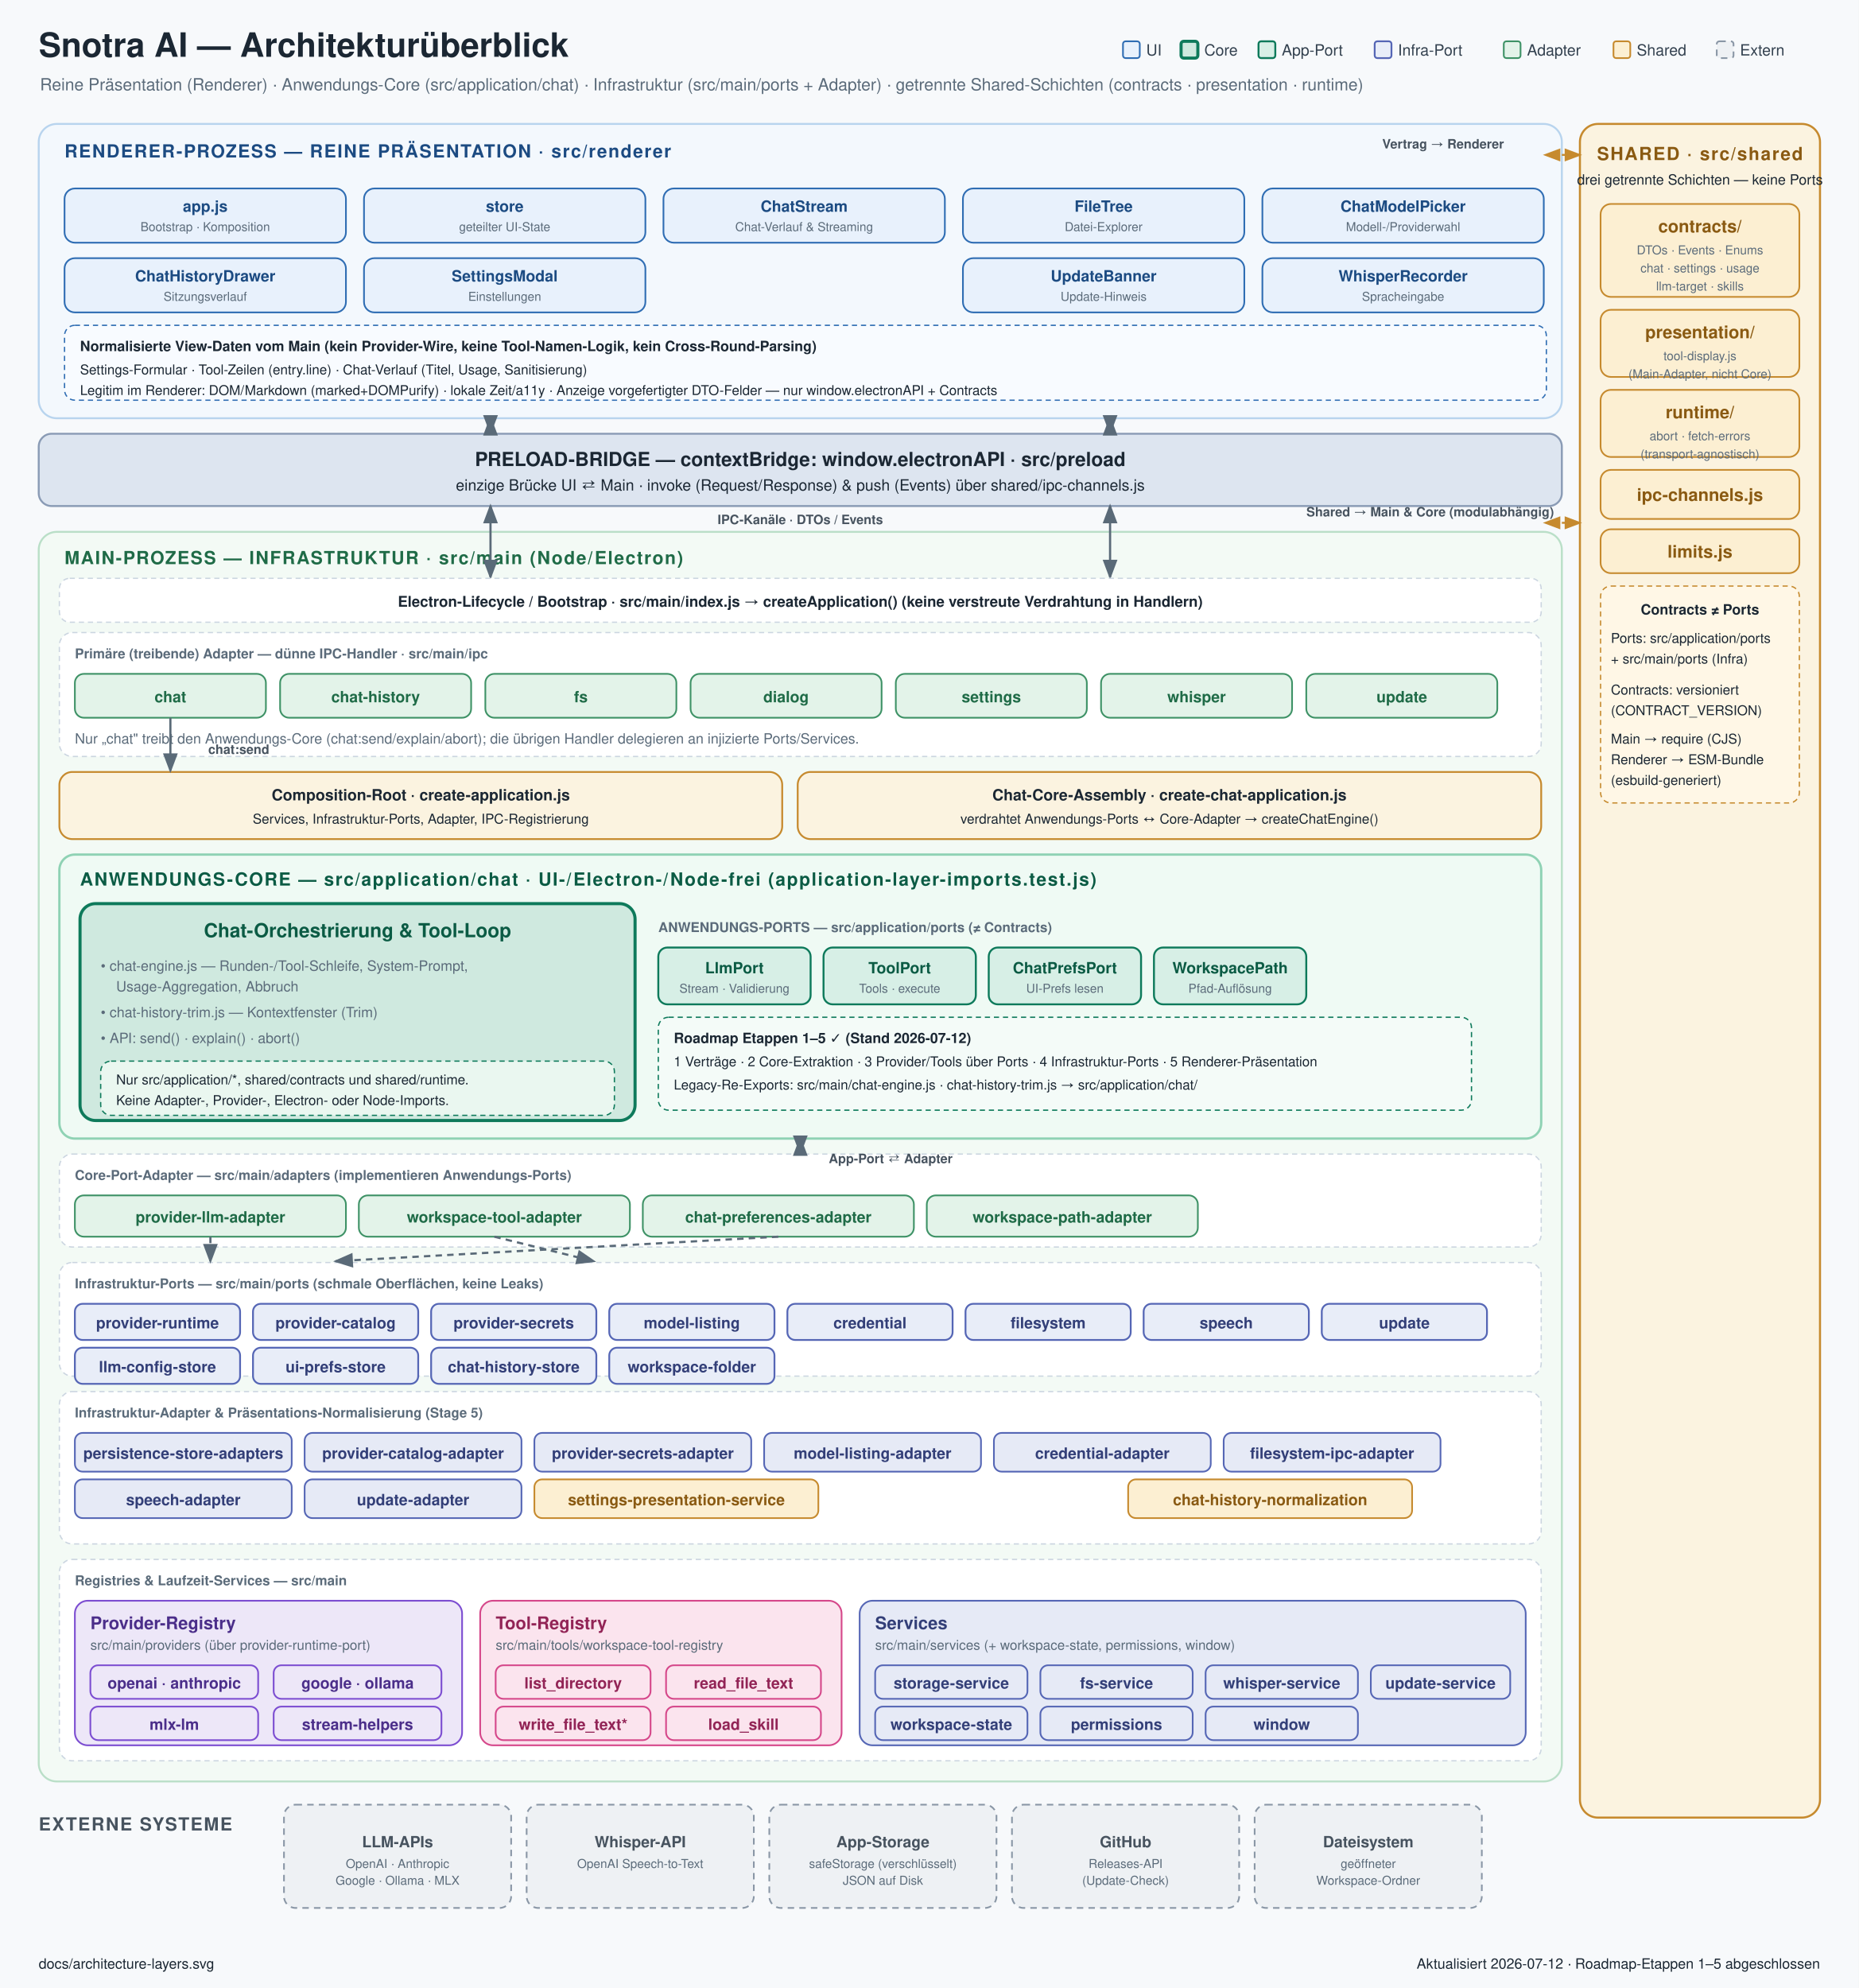
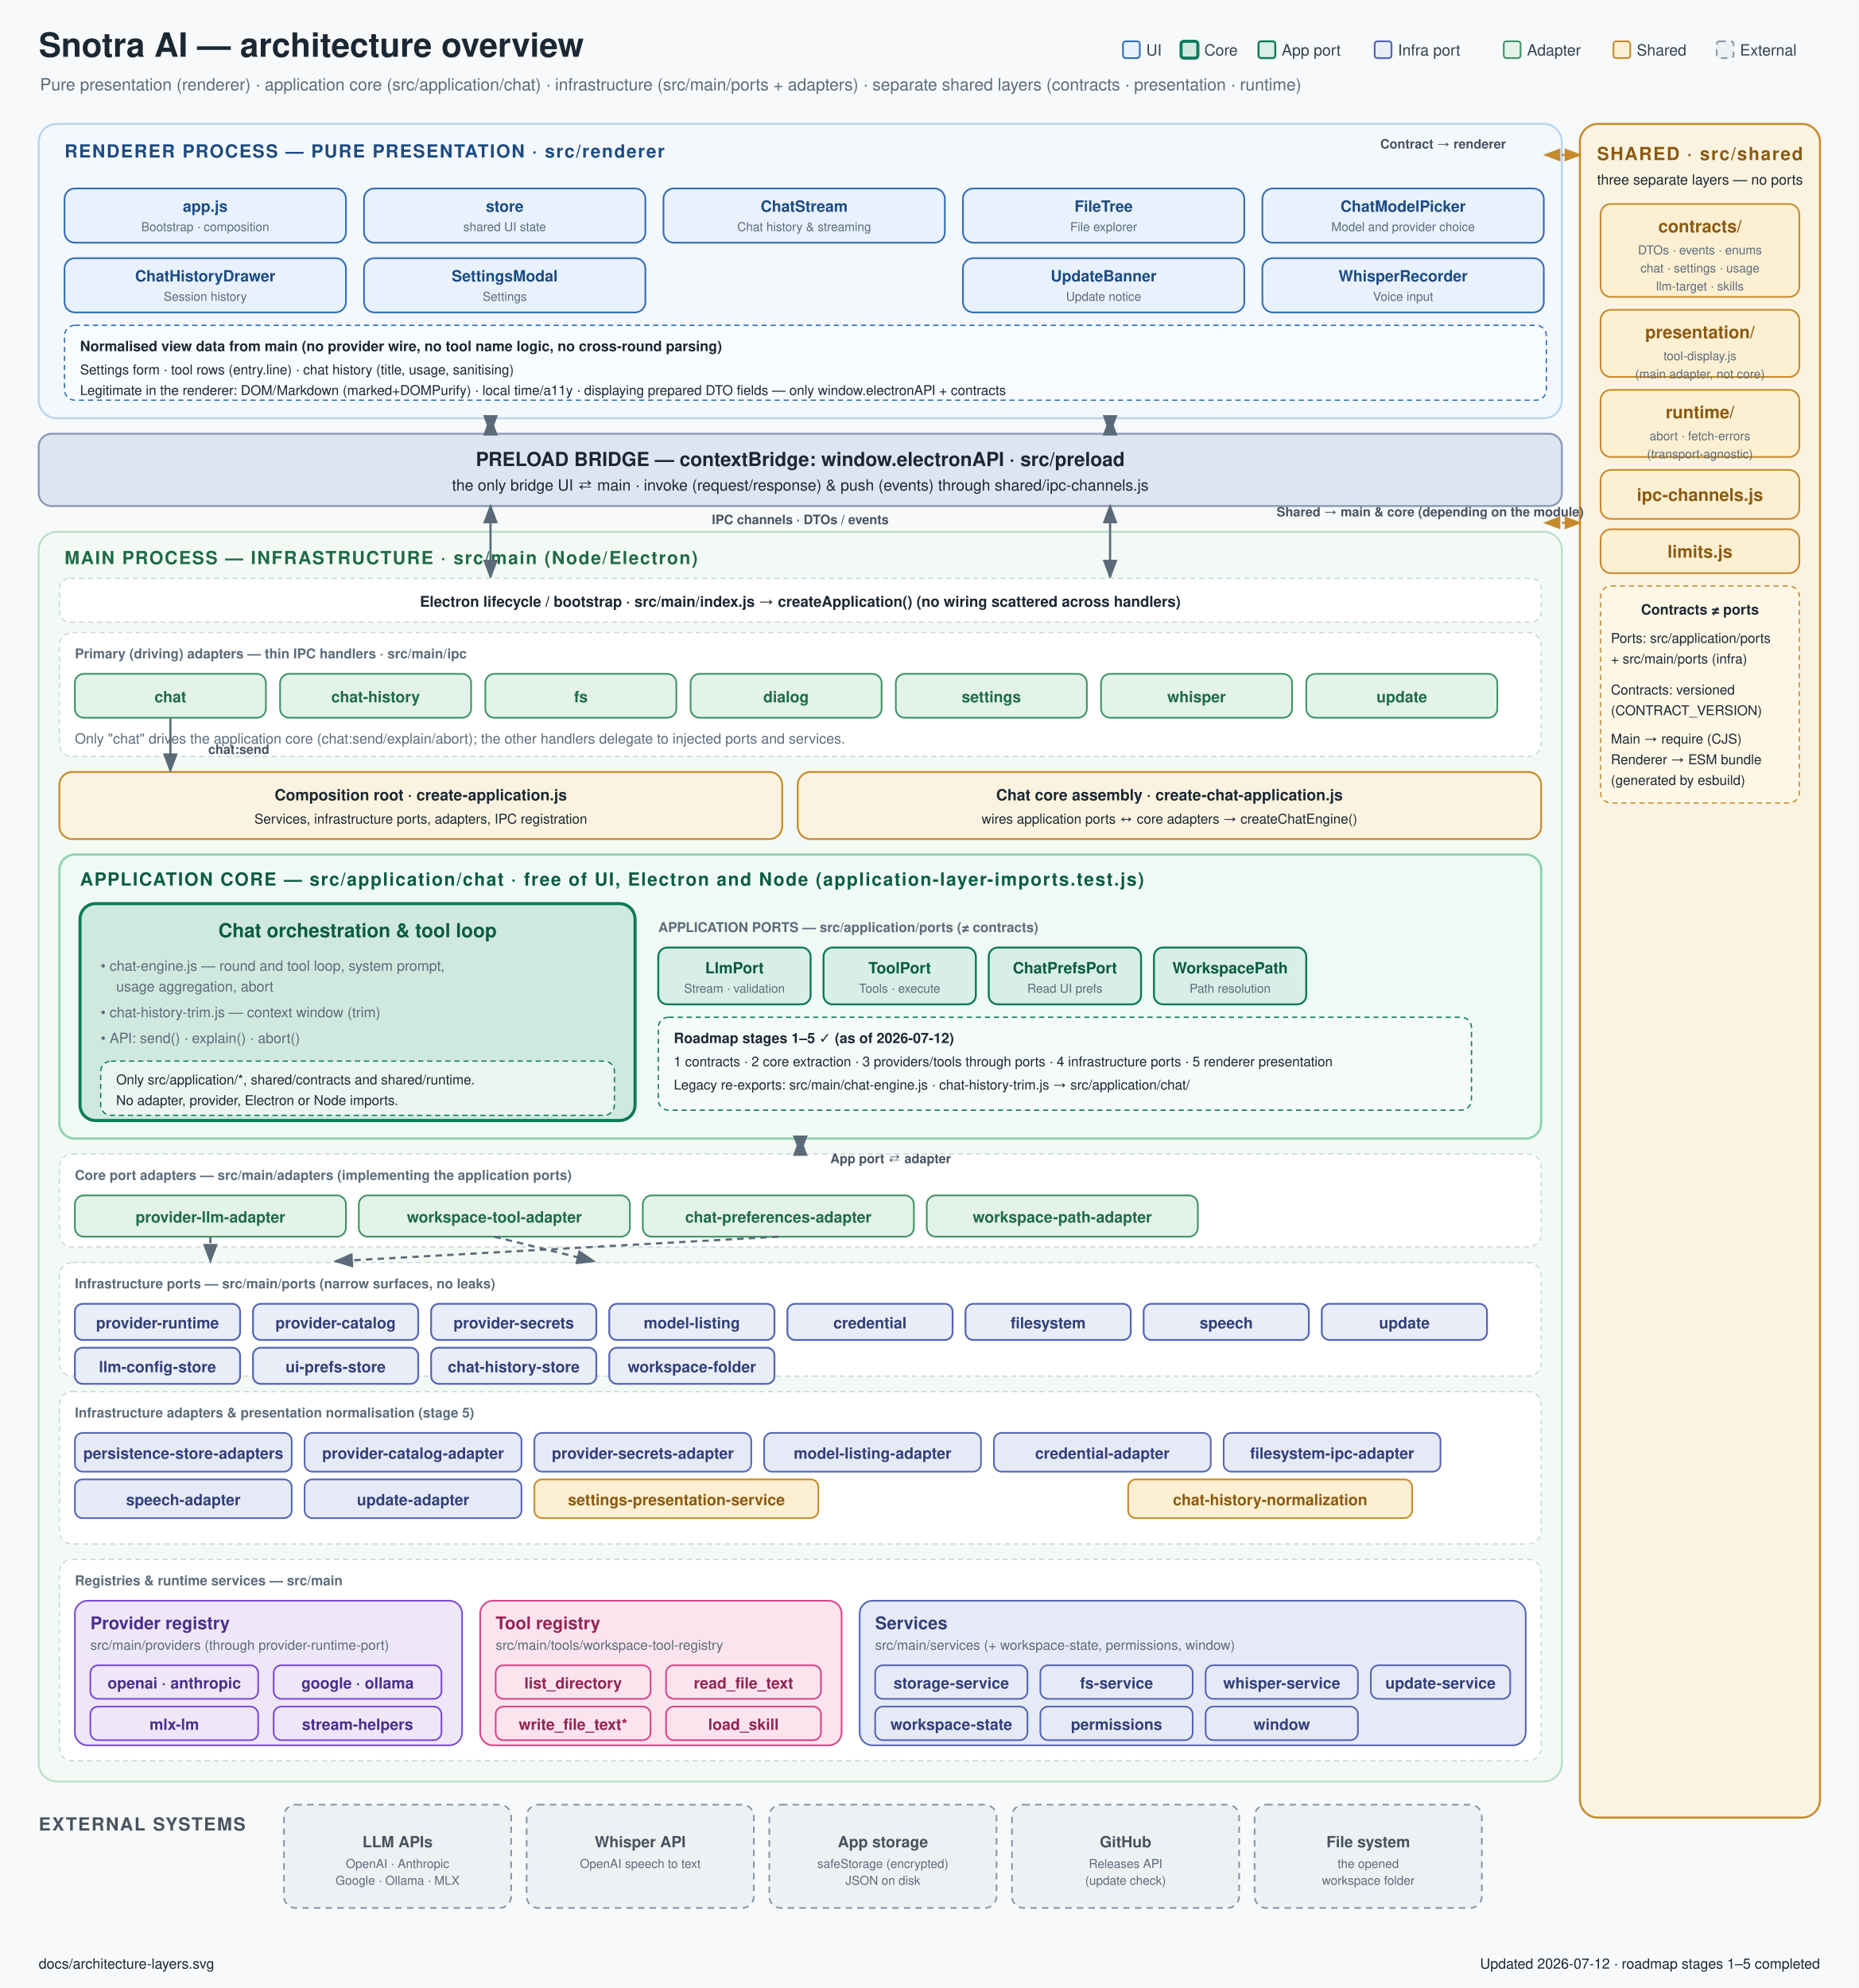
<svg xmlns="http://www.w3.org/2000/svg" viewBox="0 0 1440 1540" width="1440" height="1540" role="img" aria-labelledby="title desc" font-family="'Segoe UI', Helvetica, Arial, sans-serif">
  <defs>
    <marker id="ah" viewBox="0 0 8 6" markerWidth="9" markerHeight="7" refX="7" refY="3" orient="auto-start-reverse">
      <path d="M0,0 L8,3 L0,6 Z" fill="#5a6a78" />
    </marker>
    <marker id="ahc" viewBox="0 0 8 6" markerWidth="9" markerHeight="7" refX="7" refY="3" orient="auto-start-reverse">
      <path d="M0,0 L8,3 L0,6 Z" fill="#c68a2e" />
    </marker>
    <style>
      text{fill:#1b2733}
      .t-title{font-size:26px;font-weight:700}
      .t-sub{font-size:13px;fill:#5b6b7a}
      .zlabel{font-size:14px;font-weight:700;letter-spacing:1px}
      .btitle{font-size:13.5px;font-weight:700}
      .bsub{font-size:10.5px;fill:#5b6b7a}
      .chip{font-size:12px;font-weight:600;text-anchor:middle}
      .chipsub{font-size:9.5px;fill:#5b6b7a;text-anchor:middle}
      .note{font-size:11px;fill:#5b6b7a}
      .arrlbl{font-size:10px;fill:#47535f;font-weight:600;text-anchor:middle}
      .legend{font-size:12px;fill:#33414f}
      .tt-ui{fill:#1c4b82}.tt-hand{fill:#1f6b47}.tt-prov{fill:#4b2e8a}
      .tt-tool{fill:#922456}.tt-svc{fill:#333f78}.tt-ext{fill:#47535f}
      .tt-core{fill:#0b5b44}.tt-contract{fill:#8a5a12}
      rect.ui{fill:#e8f1fc;stroke:#2f6db3;stroke-width:1.3}
      rect.hand{fill:#e3f3e9;stroke:#3e9266;stroke-width:1.3}
      rect.prov{fill:#ede7f8;stroke:#7c4dd1;stroke-width:1.3}
      rect.tool{fill:#fbe4ee;stroke:#d5478a;stroke-width:1.3}
      rect.svc{fill:#e6eaf6;stroke:#5566b5;stroke-width:1.3}
      rect.ext{fill:#eef1f4;stroke:#8a97a6;stroke-width:1.3;stroke-dasharray:5 4}
      rect.core{fill:#cfe9df;stroke:#0e7a5b;stroke-width:2.4}
      rect.port{fill:#d7efe6;stroke:#0e7a5b;stroke-width:1.5}
      rect.iport{fill:#e8edf8;stroke:#5566b5;stroke-width:1.4}
      rect.contract{fill:#fcefd2;stroke:#c68a2e;stroke-width:1.3}
      rect.zone-ui{fill:#f3f8fd;stroke:#b8d4ee;stroke-width:1.5}
      rect.zone-core{fill:#effaf4;stroke:#8fd2b4;stroke-width:1.8}
      rect.zone-main{fill:#f3faf5;stroke:#badfc8;stroke-width:1.5}
      rect.subbox{fill:#ffffff;stroke:#cbd5e0;stroke-width:1;stroke-dasharray:4 3}
      rect.preload{fill:#dde5f0;stroke:#8a9bb5;stroke-width:1.5}
      rect.comp{fill:#fbf3e0;stroke:#c68a2e;stroke-width:1.4}
      rect.spine{fill:#fbf3e0;stroke:#c68a2e;stroke-width:1.6}
      .flow{stroke:#5a6a78;stroke-width:1.7;fill:none}
      .cflow{stroke:#c68a2e;stroke-width:1.5;fill:none;stroke-dasharray:5 4}
    </style>
  </defs>
  <rect x="0" y="0" width="1440" height="1540" fill="#f7f9fb" />
-   <text class="t-title" x="30" y="44">Snotra AI — Architekturüberblick</text>
-   <text class="t-sub" x="31" y="70">Reine Präsentation (Renderer) · Anwendungs-Core (src/application/chat) · Infrastruktur (src/main/ports + Adapter) · getrennte Shared-Schichten (contracts · presentation · runtime)</text>
+   <text class="t-title" x="30" y="44">Snotra AI — architecture overview</text>
+   <text class="t-sub" x="31" y="70">Pure presentation (renderer) · application core (src/application/chat) · infrastructure (src/main/ports + adapters) · separate shared layers (contracts · presentation · runtime)</text>
  <g>
    <rect class="ui" x="870" y="32" width="13" height="13" rx="2" />
    <text class="legend" x="888" y="43">UI</text>
    <rect class="core" x="915" y="32" width="13" height="13" rx="2" />
    <text class="legend" x="933" y="43">Core</text>
    <rect class="port" x="975" y="32" width="13" height="13" rx="2" />
-     <text class="legend" x="993" y="43">App-Port</text>
+     <text class="legend" x="993" y="43">App port</text>
    <rect class="iport" x="1065" y="32" width="13" height="13" rx="2" />
-     <text class="legend" x="1083" y="43">Infra-Port</text>
+     <text class="legend" x="1083" y="43">Infra port</text>
    <rect class="hand" x="1165" y="32" width="13" height="13" rx="2" />
    <text class="legend" x="1183" y="43">Adapter</text>
    <rect class="contract" x="1250" y="32" width="13" height="13" rx="2" />
    <text class="legend" x="1268" y="43">Shared</text>
    <rect class="ext" x="1330" y="32" width="13" height="13" rx="2" />
-     <text class="legend" x="1348" y="43">Extern</text>
+     <text class="legend" x="1348" y="43">External</text>
  </g>
  <rect class="zone-ui" x="30" y="96" width="1180" height="228" rx="14" />
-   <text class="zlabel tt-ui" x="50" y="122">RENDERER-PROZESS — REINE PRÄSENTATION · src/renderer</text>
+   <text class="zlabel tt-ui" x="50" y="122">RENDERER PROCESS — PURE PRESENTATION · src/renderer</text>
  <g>
    <rect class="ui" x="50" y="146" width="218" height="42" rx="8" />
    <text class="chip tt-ui" x="159" y="164">app.js</text>
-     <text class="chipsub" x="159" y="179">Bootstrap · Komposition</text>
+     <text class="chipsub" x="159" y="179">Bootstrap · composition</text>
    <rect class="ui" x="282" y="146" width="218" height="42" rx="8" />
    <text class="chip tt-ui" x="391" y="164">store</text>
-     <text class="chipsub" x="391" y="179">geteilter UI-State</text>
+     <text class="chipsub" x="391" y="179">shared UI state</text>
    <rect class="ui" x="514" y="146" width="218" height="42" rx="8" />
    <text class="chip tt-ui" x="623" y="164">ChatStream</text>
-     <text class="chipsub" x="623" y="179">Chat-Verlauf &amp; Streaming</text>
+     <text class="chipsub" x="623" y="179">Chat history &amp; streaming</text>
    <rect class="ui" x="746" y="146" width="218" height="42" rx="8" />
    <text class="chip tt-ui" x="855" y="164">FileTree</text>
-     <text class="chipsub" x="855" y="179">Datei-Explorer</text>
+     <text class="chipsub" x="855" y="179">File explorer</text>
    <rect class="ui" x="978" y="146" width="218" height="42" rx="8" />
    <text class="chip tt-ui" x="1087" y="164">ChatModelPicker</text>
-     <text class="chipsub" x="1087" y="179">Modell-/Providerwahl</text>
+     <text class="chipsub" x="1087" y="179">Model and provider choice</text>
  </g>
  <g>
    <rect class="ui" x="50" y="200" width="218" height="42" rx="8" />
    <text class="chip tt-ui" x="159" y="218">ChatHistoryDrawer</text>
-     <text class="chipsub" x="159" y="233">Sitzungsverlauf</text>
+     <text class="chipsub" x="159" y="233">Session history</text>
    <rect class="ui" x="282" y="200" width="218" height="42" rx="8" />
    <text class="chip tt-ui" x="391" y="218">SettingsModal</text>
-     <text class="chipsub" x="391" y="233">Einstellungen</text>
+     <text class="chipsub" x="391" y="233">Settings</text>
    <rect class="ui" x="746" y="200" width="218" height="42" rx="8" />
    <text class="chip tt-ui" x="855" y="218">UpdateBanner</text>
-     <text class="chipsub" x="855" y="233">Update-Hinweis</text>
+     <text class="chipsub" x="855" y="233">Update notice</text>
    <rect class="ui" x="978" y="200" width="218" height="42" rx="8" />
    <text class="chip tt-ui" x="1087" y="218">WhisperRecorder</text>
-     <text class="chipsub" x="1087" y="233">Spracheingabe</text>
+     <text class="chipsub" x="1087" y="233">Voice input</text>
  </g>
  <rect x="50" y="252" width="1148" height="58" rx="8" fill="#f8fbff" stroke="#2f6db3" stroke-width="1" stroke-dasharray="4 3" />
-   <text x="62" y="272" font-size="11" font-weight="700" fill="#1c4b82">Normalisierte View-Daten vom Main (kein Provider-Wire, keine Tool-Namen-Logik, kein Cross-Round-Parsing)</text>
-   <text x="62" y="290" font-size="10.5" fill="#475569">Settings-Formular · Tool-Zeilen (entry.line) · Chat-Verlauf (Titel, Usage, Sanitisierung)</text>
-   <text x="62" y="306" font-size="10.5" fill="#475569">Legitim im Renderer: DOM/Markdown (marked+DOMPurify) · lokale Zeit/a11y · Anzeige vorgefertigter DTO-Felder — nur window.electronAPI + Contracts</text>
+   <text x="62" y="272" font-size="11" font-weight="700" fill="#1c4b82">Normalised view data from main (no provider wire, no tool name logic, no cross-round parsing)</text>
+   <text x="62" y="290" font-size="10.5" fill="#475569">Settings form · tool rows (entry.line) · chat history (title, usage, sanitising)</text>
+   <text x="62" y="306" font-size="10.5" fill="#475569">Legitimate in the renderer: DOM/Markdown (marked+DOMPurify) · local time/a11y · displaying prepared DTO fields — only window.electronAPI + contracts</text>
  <rect class="preload" x="30" y="336" width="1180" height="56" rx="10" />
-   <text x="620" y="361" text-anchor="middle" font-size="15" font-weight="700" fill="#1e2b3d">PRELOAD-BRIDGE — contextBridge: window.electronAPI · src/preload</text>
-   <text x="620" y="380" text-anchor="middle" font-size="12" fill="#475569">einzige Brücke UI ⇄ Main · invoke (Request/Response) &amp; push (Events) über shared/ipc-channels.js</text>
+   <text x="620" y="361" text-anchor="middle" font-size="15" font-weight="700" fill="#1e2b3d">PRELOAD BRIDGE — contextBridge: window.electronAPI · src/preload</text>
+   <text x="620" y="380" text-anchor="middle" font-size="12" fill="#475569">the only bridge UI ⇄ main · invoke (request/response) &amp; push (events) through shared/ipc-channels.js</text>
  <line class="flow" x1="380" y1="324" x2="380" y2="335" marker-end="url(#ah)" marker-start="url(#ah)" />
  <line class="flow" x1="860" y1="324" x2="860" y2="335" marker-end="url(#ah)" marker-start="url(#ah)" />
  <rect class="zone-main" x="30" y="412" width="1180" height="968" rx="14" />
-   <text class="zlabel tt-hand" x="50" y="437">MAIN-PROZESS — INFRASTRUKTUR · src/main (Node/Electron)</text>
+   <text class="zlabel tt-hand" x="50" y="437">MAIN PROCESS — INFRASTRUCTURE · src/main (Node/Electron)</text>
  <line class="flow" x1="380" y1="392" x2="380" y2="447" marker-end="url(#ah)" marker-start="url(#ah)" />
  <line class="flow" x1="860" y1="392" x2="860" y2="447" marker-end="url(#ah)" marker-start="url(#ah)" />
-   <text class="arrlbl" x="620" y="406">IPC-Kanäle · DTOs / Events</text>
+   <text class="arrlbl" x="620" y="406">IPC channels · DTOs / events</text>
  <rect class="subbox" x="46" y="448" width="1148" height="34" rx="8" />
-   <text x="620" y="470" text-anchor="middle" font-size="11.5" font-weight="700" fill="#47535f">Electron-Lifecycle / Bootstrap · src/main/index.js → createApplication() (keine verstreute Verdrahtung in Handlern)</text>
+   <text x="620" y="470" text-anchor="middle" font-size="11.5" font-weight="700" fill="#47535f">Electron lifecycle / bootstrap · src/main/index.js → createApplication() (no wiring scattered across handlers)</text>
  <rect class="subbox" x="46" y="490" width="1148" height="96" rx="10" />
-   <text class="bsub" x="58" y="510" font-weight="700" fill="#1f6b47">Primäre (treibende) Adapter — dünne IPC-Handler · src/main/ipc</text>
+   <text class="bsub" x="58" y="510" font-weight="700" fill="#1f6b47">Primary (driving) adapters — thin IPC handlers · src/main/ipc</text>
  <g>
    <rect class="hand" x="58" y="522" width="148" height="34" rx="7" />
    <text class="chip tt-hand" x="132" y="544">chat</text>
    <rect class="hand" x="217" y="522" width="148" height="34" rx="7" />
    <text class="chip tt-hand" x="291" y="544">chat-history</text>
    <rect class="hand" x="376" y="522" width="148" height="34" rx="7" />
    <text class="chip tt-hand" x="450" y="544">fs</text>
    <rect class="hand" x="535" y="522" width="148" height="34" rx="7" />
    <text class="chip tt-hand" x="609" y="544">dialog</text>
    <rect class="hand" x="694" y="522" width="148" height="34" rx="7" />
    <text class="chip tt-hand" x="768" y="544">settings</text>
    <rect class="hand" x="853" y="522" width="148" height="34" rx="7" />
    <text class="chip tt-hand" x="927" y="544">whisper</text>
    <rect class="hand" x="1012" y="522" width="148" height="34" rx="7" />
    <text class="chip tt-hand" x="1086" y="544">update</text>
  </g>
-   <text class="note" x="58" y="576">Nur „chat" treibt den Anwendungs-Core (chat:send/explain/abort); die übrigen Handler delegieren an injizierte Ports/Services.</text>
+   <text class="note" x="58" y="576">Only "chat" drives the application core (chat:send/explain/abort); the other handlers delegate to injected ports and services.</text>
  <rect class="comp" x="46" y="598" width="560" height="52" rx="10" />
-   <text x="326" y="620" text-anchor="middle" font-size="12" font-weight="700" fill="#8a5a12">Composition-Root · create-application.js</text>
-   <text x="326" y="638" text-anchor="middle" font-size="10.5" fill="#8a5a12">Services, Infrastruktur-Ports, Adapter, IPC-Registrierung</text>
+   <text x="326" y="620" text-anchor="middle" font-size="12" font-weight="700" fill="#8a5a12">Composition root · create-application.js</text>
+   <text x="326" y="638" text-anchor="middle" font-size="10.5" fill="#8a5a12">Services, infrastructure ports, adapters, IPC registration</text>
  <rect class="comp" x="618" y="598" width="576" height="52" rx="10" />
-   <text x="906" y="620" text-anchor="middle" font-size="12" font-weight="700" fill="#8a5a12">Chat-Core-Assembly · create-chat-application.js</text>
-   <text x="906" y="638" text-anchor="middle" font-size="10.5" fill="#8a5a12">verdrahtet Anwendungs-Ports ↔ Core-Adapter → createChatEngine()</text>
+   <text x="906" y="620" text-anchor="middle" font-size="12" font-weight="700" fill="#8a5a12">Chat core assembly · create-chat-application.js</text>
+   <text x="906" y="638" text-anchor="middle" font-size="10.5" fill="#8a5a12">wires application ports ↔ core adapters → createChatEngine()</text>
  <line class="flow" x1="132" y1="556" x2="132" y2="597" marker-end="url(#ah)" />
  <text class="arrlbl" x="185" y="584">chat:send</text>
  <rect class="zone-core" x="46" y="662" width="1148" height="220" rx="12" />
-   <text class="zlabel tt-core" x="62" y="686">ANWENDUNGS-CORE — src/application/chat · UI-/Electron-/Node-frei (application-layer-imports.test.js)</text>
+   <text class="zlabel tt-core" x="62" y="686">APPLICATION CORE — src/application/chat · free of UI, Electron and Node (application-layer-imports.test.js)</text>
  <rect class="core" x="62" y="700" width="430" height="168" rx="12" />
-   <text x="277" y="726" text-anchor="middle" font-size="15" font-weight="700" class="tt-core">Chat-Orchestrierung &amp; Tool-Loop</text>
-   <text class="note" x="78" y="752" fill="#204b3d">• chat-engine.js — Runden-/Tool-Schleife, System-Prompt,</text>
-   <text class="note" x="90" y="768" fill="#204b3d">Usage-Aggregation, Abbruch</text>
-   <text class="note" x="78" y="788" fill="#204b3d">• chat-history-trim.js — Kontextfenster (Trim)</text>
+   <text x="277" y="726" text-anchor="middle" font-size="15" font-weight="700" class="tt-core">Chat orchestration &amp; tool loop</text>
+   <text class="note" x="78" y="752" fill="#204b3d">• chat-engine.js — round and tool loop, system prompt,</text>
+   <text class="note" x="90" y="768" fill="#204b3d">usage aggregation, abort</text>
+   <text class="note" x="78" y="788" fill="#204b3d">• chat-history-trim.js — context window (trim)</text>
  <text class="note" x="78" y="808" fill="#204b3d">• API: send() · explain() · abort()</text>
  <rect x="78" y="822" width="398" height="42" rx="8" fill="#eaf7f0" stroke="#0e7a5b" stroke-width="1" stroke-dasharray="4 3" />
-   <text x="90" y="840" font-size="10.5" fill="#356b58">Nur src/application/*, shared/contracts und shared/runtime.</text>
-   <text x="90" y="856" font-size="10.5" fill="#356b58">Keine Adapter-, Provider-, Electron- oder Node-Imports.</text>
-   <text class="bsub" x="510" y="722" font-weight="700" fill="#0b5b44">ANWENDUNGS-PORTS — src/application/ports (≠ Contracts)</text>
+   <text x="90" y="840" font-size="10.5" fill="#356b58">Only src/application/*, shared/contracts and shared/runtime.</text>
+   <text x="90" y="856" font-size="10.5" fill="#356b58">No adapter, provider, Electron or Node imports.</text>
+   <text class="bsub" x="510" y="722" font-weight="700" fill="#0b5b44">APPLICATION PORTS — src/application/ports (≠ contracts)</text>
  <g>
    <rect class="port" x="510" y="734" width="118" height="44" rx="7" />
    <text class="chip tt-core" x="569" y="754">LlmPort</text>
-     <text class="chipsub" x="569" y="769">Stream · Validierung</text>
+     <text class="chipsub" x="569" y="769">Stream · validation</text>
    <rect class="port" x="638" y="734" width="118" height="44" rx="7" />
    <text class="chip tt-core" x="697" y="754">ToolPort</text>
    <text class="chipsub" x="697" y="769">Tools · execute</text>
    <rect class="port" x="766" y="734" width="118" height="44" rx="7" />
    <text class="chip tt-core" x="825" y="754">ChatPrefsPort</text>
-     <text class="chipsub" x="825" y="769">UI-Prefs lesen</text>
+     <text class="chipsub" x="825" y="769">Read UI prefs</text>
    <rect class="port" x="894" y="734" width="118" height="44" rx="7" />
    <text class="chip tt-core" x="953" y="754">WorkspacePath</text>
-     <text class="chipsub" x="953" y="769">Pfad-Auflösung</text>
+     <text class="chipsub" x="953" y="769">Path resolution</text>
  </g>
  <rect x="510" y="788" width="630" height="72" rx="8" fill="#f4fbf8" stroke="#0e7a5b" stroke-width="1" stroke-dasharray="4 3" />
-   <text x="522" y="808" font-size="11" font-weight="700" fill="#0b5b44">Roadmap Etappen 1–5 ✓ (Stand 2026-07-12)</text>
-   <text x="522" y="826" font-size="10.5" fill="#356b58">1 Verträge · 2 Core-Extraktion · 3 Provider/Tools über Ports · 4 Infrastruktur-Ports · 5 Renderer-Präsentation</text>
-   <text x="522" y="844" font-size="10.5" fill="#356b58">Legacy-Re-Exports: src/main/chat-engine.js · chat-history-trim.js → src/application/chat/</text>
+   <text x="522" y="808" font-size="11" font-weight="700" fill="#0b5b44">Roadmap stages 1–5 ✓ (as of 2026-07-12)</text>
+   <text x="522" y="826" font-size="10.5" fill="#356b58">1 contracts · 2 core extraction · 3 providers/tools through ports · 4 infrastructure ports · 5 renderer presentation</text>
+   <text x="522" y="844" font-size="10.5" fill="#356b58">Legacy re-exports: src/main/chat-engine.js · chat-history-trim.js → src/application/chat/</text>
  <rect class="subbox" x="46" y="894" width="1148" height="72" rx="10" />
-   <text class="bsub" x="58" y="914" font-weight="700" fill="#1f6b47">Core-Port-Adapter — src/main/adapters (implementieren Anwendungs-Ports)</text>
+   <text class="bsub" x="58" y="914" font-weight="700" fill="#1f6b47">Core port adapters — src/main/adapters (implementing the application ports)</text>
  <g>
    <rect class="hand" x="58" y="926" width="210" height="32" rx="7" />
    <text class="chip tt-hand" x="163" y="947">provider-llm-adapter</text>
    <rect class="hand" x="278" y="926" width="210" height="32" rx="7" />
    <text class="chip tt-hand" x="383" y="947">workspace-tool-adapter</text>
    <rect class="hand" x="498" y="926" width="210" height="32" rx="7" />
    <text class="chip tt-hand" x="603" y="947">chat-preferences-adapter</text>
    <rect class="hand" x="718" y="926" width="210" height="32" rx="7" />
    <text class="chip tt-hand" x="823" y="947">workspace-path-adapter</text>
  </g>
  <line class="flow" x1="620" y1="882" x2="620" y2="893" marker-end="url(#ah)" marker-start="url(#ah)" />
-   <text class="arrlbl" x="690" y="901">App-Port ⇄ Adapter</text>
+   <text class="arrlbl" x="690" y="901">App port ⇄ adapter</text>
  <rect class="subbox" x="46" y="978" width="1148" height="88" rx="10" />
-   <text class="bsub" x="58" y="998" font-weight="700" fill="#333f78">Infrastruktur-Ports — src/main/ports (schmale Oberflächen, keine Leaks)</text>
+   <text class="bsub" x="58" y="998" font-weight="700" fill="#333f78">Infrastructure ports — src/main/ports (narrow surfaces, no leaks)</text>
  <g>
    <rect class="iport" x="58" y="1010" width="128" height="28" rx="6" />
    <text class="chip tt-svc" x="122" y="1029">provider-runtime</text>
    <rect class="iport" x="196" y="1010" width="128" height="28" rx="6" />
    <text class="chip tt-svc" x="260" y="1029">provider-catalog</text>
    <rect class="iport" x="334" y="1010" width="128" height="28" rx="6" />
    <text class="chip tt-svc" x="398" y="1029">provider-secrets</text>
    <rect class="iport" x="472" y="1010" width="128" height="28" rx="6" />
    <text class="chip tt-svc" x="536" y="1029">model-listing</text>
    <rect class="iport" x="610" y="1010" width="128" height="28" rx="6" />
    <text class="chip tt-svc" x="674" y="1029">credential</text>
    <rect class="iport" x="748" y="1010" width="128" height="28" rx="6" />
    <text class="chip tt-svc" x="812" y="1029">filesystem</text>
    <rect class="iport" x="886" y="1010" width="128" height="28" rx="6" />
    <text class="chip tt-svc" x="950" y="1029">speech</text>
    <rect class="iport" x="1024" y="1010" width="128" height="28" rx="6" />
    <text class="chip tt-svc" x="1088" y="1029">update</text>
  </g>
  <g>
    <rect class="iport" x="58" y="1044" width="128" height="28" rx="6" />
    <text class="chip tt-svc" x="122" y="1063">llm-config-store</text>
    <rect class="iport" x="196" y="1044" width="128" height="28" rx="6" />
    <text class="chip tt-svc" x="260" y="1063">ui-prefs-store</text>
    <rect class="iport" x="334" y="1044" width="128" height="28" rx="6" />
    <text class="chip tt-svc" x="398" y="1063">chat-history-store</text>
    <rect class="iport" x="472" y="1044" width="128" height="28" rx="6" />
    <text class="chip tt-svc" x="536" y="1063">workspace-folder</text>
  </g>
  <rect class="subbox" x="46" y="1078" width="1148" height="118" rx="10" />
-   <text class="bsub" x="58" y="1098" font-weight="700" fill="#333f78">Infrastruktur-Adapter &amp; Präsentations-Normalisierung (Stage 5)</text>
+   <text class="bsub" x="58" y="1098" font-weight="700" fill="#333f78">Infrastructure adapters &amp; presentation normalisation (stage 5)</text>
  <g>
    <rect class="svc" x="58" y="1110" width="168" height="30" rx="6" />
    <text class="chip tt-svc" x="142" y="1130">persistence-store-adapters</text>
    <rect class="svc" x="236" y="1110" width="168" height="30" rx="6" />
    <text class="chip tt-svc" x="320" y="1130">provider-catalog-adapter</text>
    <rect class="svc" x="414" y="1110" width="168" height="30" rx="6" />
    <text class="chip tt-svc" x="498" y="1130">provider-secrets-adapter</text>
    <rect class="svc" x="592" y="1110" width="168" height="30" rx="6" />
    <text class="chip tt-svc" x="676" y="1130">model-listing-adapter</text>
    <rect class="svc" x="770" y="1110" width="168" height="30" rx="6" />
    <text class="chip tt-svc" x="854" y="1130">credential-adapter</text>
    <rect class="svc" x="948" y="1110" width="168" height="30" rx="6" />
    <text class="chip tt-svc" x="1032" y="1130">filesystem-ipc-adapter</text>
  </g>
  <g>
    <rect class="svc" x="58" y="1146" width="168" height="30" rx="6" />
    <text class="chip tt-svc" x="142" y="1166">speech-adapter</text>
    <rect class="svc" x="236" y="1146" width="168" height="30" rx="6" />
    <text class="chip tt-svc" x="320" y="1166">update-adapter</text>
    <rect class="contract" x="414" y="1146" width="220" height="30" rx="6" />
    <text class="chip tt-contract" x="524" y="1166">settings-presentation-service</text>
    <rect class="contract" x="874" y="1146" width="220" height="30" rx="6" />
    <text class="chip tt-contract" x="984" y="1166">chat-history-normalization</text>
  </g>
  <rect class="subbox" x="46" y="1208" width="1148" height="156" rx="10" />
-   <text class="bsub" x="58" y="1228" font-weight="700" fill="#333f78">Registries &amp; Laufzeit-Services — src/main</text>
+   <text class="bsub" x="58" y="1228" font-weight="700" fill="#333f78">Registries &amp; runtime services — src/main</text>
  <rect class="prov" x="58" y="1240" width="300" height="112" rx="10" fill="#f6f2fd" />
-   <text class="btitle tt-prov" x="70" y="1262">Provider-Registry</text>
-   <text class="bsub" x="70" y="1278">src/main/providers (über provider-runtime-port)</text>
+   <text class="btitle tt-prov" x="70" y="1262">Provider registry</text>
+   <text class="bsub" x="70" y="1278">src/main/providers (through provider-runtime-port)</text>
  <g>
    <rect class="prov" x="70" y="1290" width="130" height="26" rx="6" />
    <text class="chip tt-prov" x="135" y="1308">openai · anthropic</text>
    <rect class="prov" x="212" y="1290" width="130" height="26" rx="6" />
    <text class="chip tt-prov" x="277" y="1308">google · ollama</text>
    <rect class="prov" x="70" y="1322" width="130" height="26" rx="6" />
    <text class="chip tt-prov" x="135" y="1340">mlx-lm</text>
    <rect class="prov" x="212" y="1322" width="130" height="26" rx="6" />
    <text class="chip tt-prov" x="277" y="1340">stream-helpers</text>
  </g>
  <rect class="tool" x="372" y="1240" width="280" height="112" rx="10" fill="#fdf1f6" />
-   <text class="btitle tt-tool" x="384" y="1262">Tool-Registry</text>
+   <text class="btitle tt-tool" x="384" y="1262">Tool registry</text>
  <text class="bsub" x="384" y="1278">src/main/tools/workspace-tool-registry</text>
  <g>
    <rect class="tool" x="384" y="1290" width="120" height="26" rx="6" />
    <text class="chip tt-tool" x="444" y="1308">list_directory</text>
    <rect class="tool" x="516" y="1290" width="120" height="26" rx="6" />
    <text class="chip tt-tool" x="576" y="1308">read_file_text</text>
    <rect class="tool" x="384" y="1322" width="120" height="26" rx="6" />
    <text class="chip tt-tool" x="444" y="1340">write_file_text*</text>
    <rect class="tool" x="516" y="1322" width="120" height="26" rx="6" />
    <text class="chip tt-tool" x="576" y="1340">load_skill</text>
  </g>
  <rect class="svc" x="666" y="1240" width="516" height="112" rx="10" fill="#eef1f8" />
  <text class="btitle tt-svc" x="678" y="1262">Services</text>
  <text class="bsub" x="678" y="1278">src/main/services (+ workspace-state, permissions, window)</text>
  <g>
    <rect class="svc" x="678" y="1290" width="118" height="26" rx="6" />
    <text class="chip tt-svc" x="737" y="1308">storage-service</text>
    <rect class="svc" x="806" y="1290" width="118" height="26" rx="6" />
    <text class="chip tt-svc" x="865" y="1308">fs-service</text>
    <rect class="svc" x="934" y="1290" width="118" height="26" rx="6" />
    <text class="chip tt-svc" x="993" y="1308">whisper-service</text>
    <rect class="svc" x="1062" y="1290" width="108" height="26" rx="6" />
    <text class="chip tt-svc" x="1116" y="1308">update-service</text>
    <rect class="svc" x="678" y="1322" width="118" height="26" rx="6" />
    <text class="chip tt-svc" x="737" y="1340">workspace-state</text>
    <rect class="svc" x="806" y="1322" width="118" height="26" rx="6" />
    <text class="chip tt-svc" x="865" y="1340">permissions</text>
    <rect class="svc" x="934" y="1322" width="118" height="26" rx="6" />
    <text class="chip tt-svc" x="993" y="1340">window</text>
  </g>
  <line class="flow" x1="163" y1="958" x2="163" y2="977" marker-end="url(#ah)" stroke-dasharray="5 4" />
  <line class="flow" x1="383" y1="958" x2="460" y2="977" marker-end="url(#ah)" stroke-dasharray="5 4" />
  <line class="flow" x1="603" y1="958" x2="260" y2="977" marker-end="url(#ah)" stroke-dasharray="5 4" />
-   <text class="zlabel tt-ext" x="30" y="1418">EXTERNE SYSTEME</text>
+   <text class="zlabel tt-ext" x="30" y="1418">EXTERNAL SYSTEMS</text>
  <g>
    <rect class="ext" x="220" y="1398" width="176" height="80" rx="9" />
-     <text class="chip tt-ext" x="308" y="1431">LLM-APIs</text>
+     <text class="chip tt-ext" x="308" y="1431">LLM APIs</text>
    <text class="chipsub" x="308" y="1447">OpenAI · Anthropic</text>
    <text class="chipsub" x="308" y="1460">Google · Ollama · MLX</text>
    <rect class="ext" x="408" y="1398" width="176" height="80" rx="9" />
-     <text class="chip tt-ext" x="496" y="1431">Whisper-API</text>
-     <text class="chipsub" x="496" y="1447">OpenAI Speech-to-Text</text>
+     <text class="chip tt-ext" x="496" y="1431">Whisper API</text>
+     <text class="chipsub" x="496" y="1447">OpenAI speech to text</text>
    <rect class="ext" x="596" y="1398" width="176" height="80" rx="9" />
-     <text class="chip tt-ext" x="684" y="1431">App-Storage</text>
-     <text class="chipsub" x="684" y="1447">safeStorage (verschlüsselt)</text>
-     <text class="chipsub" x="684" y="1460">JSON auf Disk</text>
+     <text class="chip tt-ext" x="684" y="1431">App storage</text>
+     <text class="chipsub" x="684" y="1447">safeStorage (encrypted)</text>
+     <text class="chipsub" x="684" y="1460">JSON on disk</text>
    <rect class="ext" x="784" y="1398" width="176" height="80" rx="9" />
    <text class="chip tt-ext" x="872" y="1431">GitHub</text>
-     <text class="chipsub" x="872" y="1447">Releases-API</text>
-     <text class="chipsub" x="872" y="1460">(Update-Check)</text>
+     <text class="chipsub" x="872" y="1447">Releases API</text>
+     <text class="chipsub" x="872" y="1460">(update check)</text>
    <rect class="ext" x="972" y="1398" width="176" height="80" rx="9" />
-     <text class="chip tt-ext" x="1060" y="1431">Dateisystem</text>
-     <text class="chipsub" x="1060" y="1447">geöffneter</text>
-     <text class="chipsub" x="1060" y="1460">Workspace-Ordner</text>
+     <text class="chip tt-ext" x="1060" y="1431">File system</text>
+     <text class="chipsub" x="1060" y="1447">the opened</text>
+     <text class="chipsub" x="1060" y="1460">workspace folder</text>
  </g>
  <rect class="spine" x="1224" y="96" width="186" height="1312" rx="14" />
  <text x="1317" y="124" text-anchor="middle" class="zlabel tt-contract">SHARED · src/shared</text>
-   <text x="1317" y="143" text-anchor="middle" font-size="11" fill="#8a5a12">drei getrennte Schichten — keine Ports</text>
+   <text x="1317" y="143" text-anchor="middle" font-size="11" fill="#8a5a12">three separate layers — no ports</text>
  <rect class="contract" x="1240" y="158" width="154" height="72" rx="8" />
  <text class="btitle tt-contract" x="1317" y="180" text-anchor="middle">contracts/</text>
-   <text class="chipsub" x="1317" y="197" fill="#8a5a12">DTOs · Events · Enums</text>
+   <text class="chipsub" x="1317" y="197" fill="#8a5a12">DTOs · events · enums</text>
  <text class="chipsub" x="1317" y="211" fill="#8a5a12">chat · settings · usage</text>
  <text class="chipsub" x="1317" y="225" fill="#8a5a12">llm-target · skills</text>
  <rect class="contract" x="1240" y="240" width="154" height="52" rx="8" fill="#fdf6e3" />
  <text class="btitle tt-contract" x="1317" y="262" text-anchor="middle">presentation/</text>
  <text class="chipsub" x="1317" y="279" fill="#8a5a12">tool-display.js</text>
-   <text class="chipsub" x="1317" y="293" fill="#8a5a12">(Main-Adapter, nicht Core)</text>
+   <text class="chipsub" x="1317" y="293" fill="#8a5a12">(main adapter, not core)</text>
  <rect class="contract" x="1240" y="302" width="154" height="52" rx="8" fill="#eef2ff" />
  <text class="btitle tt-contract" x="1317" y="324" text-anchor="middle">runtime/</text>
  <text class="chipsub" x="1317" y="341" fill="#8a5a12">abort · fetch-errors</text>
-   <text class="chipsub" x="1317" y="355" fill="#8a5a12">(transport-agnostisch)</text>
+   <text class="chipsub" x="1317" y="355" fill="#8a5a12">(transport-agnostic)</text>
  <rect class="contract" x="1240" y="364" width="154" height="38" rx="8" />
  <text class="btitle tt-contract" x="1317" y="388" text-anchor="middle">ipc-channels.js</text>
  <rect class="contract" x="1240" y="410" width="154" height="34" rx="8" />
  <text class="btitle tt-contract" x="1317" y="432" text-anchor="middle">limits.js</text>
  <rect x="1240" y="454" width="154" height="168" rx="8" fill="#fff7e6" stroke="#c68a2e" stroke-width="1" stroke-dasharray="4 3" />
-   <text x="1317" y="476" text-anchor="middle" font-size="11" font-weight="700" fill="#8a5a12">Contracts ≠ Ports</text>
+   <text x="1317" y="476" text-anchor="middle" font-size="11" font-weight="700" fill="#8a5a12">Contracts ≠ ports</text>
  <text x="1248" y="498" font-size="10.5" fill="#8a5a12">Ports: src/application/ports</text>
-   <text x="1248" y="514" font-size="10.5" fill="#8a5a12">+ src/main/ports (Infra)</text>
-   <text x="1248" y="538" font-size="10.5" fill="#8a5a12">Contracts: versioniert</text>
+   <text x="1248" y="514" font-size="10.5" fill="#8a5a12">+ src/main/ports (infra)</text>
+   <text x="1248" y="538" font-size="10.5" fill="#8a5a12">Contracts: versioned</text>
  <text x="1248" y="554" font-size="10.5" fill="#8a5a12">(CONTRACT_VERSION)</text>
  <text x="1248" y="576" font-size="10.5" fill="#8a5a12">Main → require (CJS)</text>
-   <text x="1248" y="592" font-size="10.5" fill="#8a5a12">Renderer → ESM-Bundle</text>
-   <text x="1248" y="608" font-size="10.5" fill="#8a5a12">(esbuild-generiert)</text>
+   <text x="1248" y="592" font-size="10.5" fill="#8a5a12">Renderer → ESM bundle</text>
+   <text x="1248" y="608" font-size="10.5" fill="#8a5a12">(generated by esbuild)</text>
  <line class="cflow" x1="1224" y1="120" x2="1197" y2="120" marker-end="url(#ahc)" marker-start="url(#ahc)" />
-   <text class="arrlbl" x="1118" y="115" fill="#8a5a12">Vertrag → Renderer</text>
+   <text class="arrlbl" x="1118" y="115" fill="#8a5a12">Contract → renderer</text>
  <line class="cflow" x1="1224" y1="405" x2="1197" y2="405" marker-end="url(#ahc)" marker-start="url(#ahc)" />
-   <text class="arrlbl" x="1108" y="400" fill="#8a5a12">Shared → Main &amp; Core (modulabhängig)</text>
+   <text class="arrlbl" x="1108" y="400" fill="#8a5a12">Shared → main &amp; core (depending on the module)</text>
  <text x="30" y="1525" font-size="11" fill="#8a97a6">docs/architecture-layers.svg</text>
-   <text x="1410" y="1525" text-anchor="end" font-size="11" fill="#8a97a6">Aktualisiert 2026-07-12 · Roadmap-Etappen 1–5 abgeschlossen</text>
+   <text x="1410" y="1525" text-anchor="end" font-size="11" fill="#8a97a6">Updated 2026-07-12 · roadmap stages 1–5 completed</text>
</svg>
